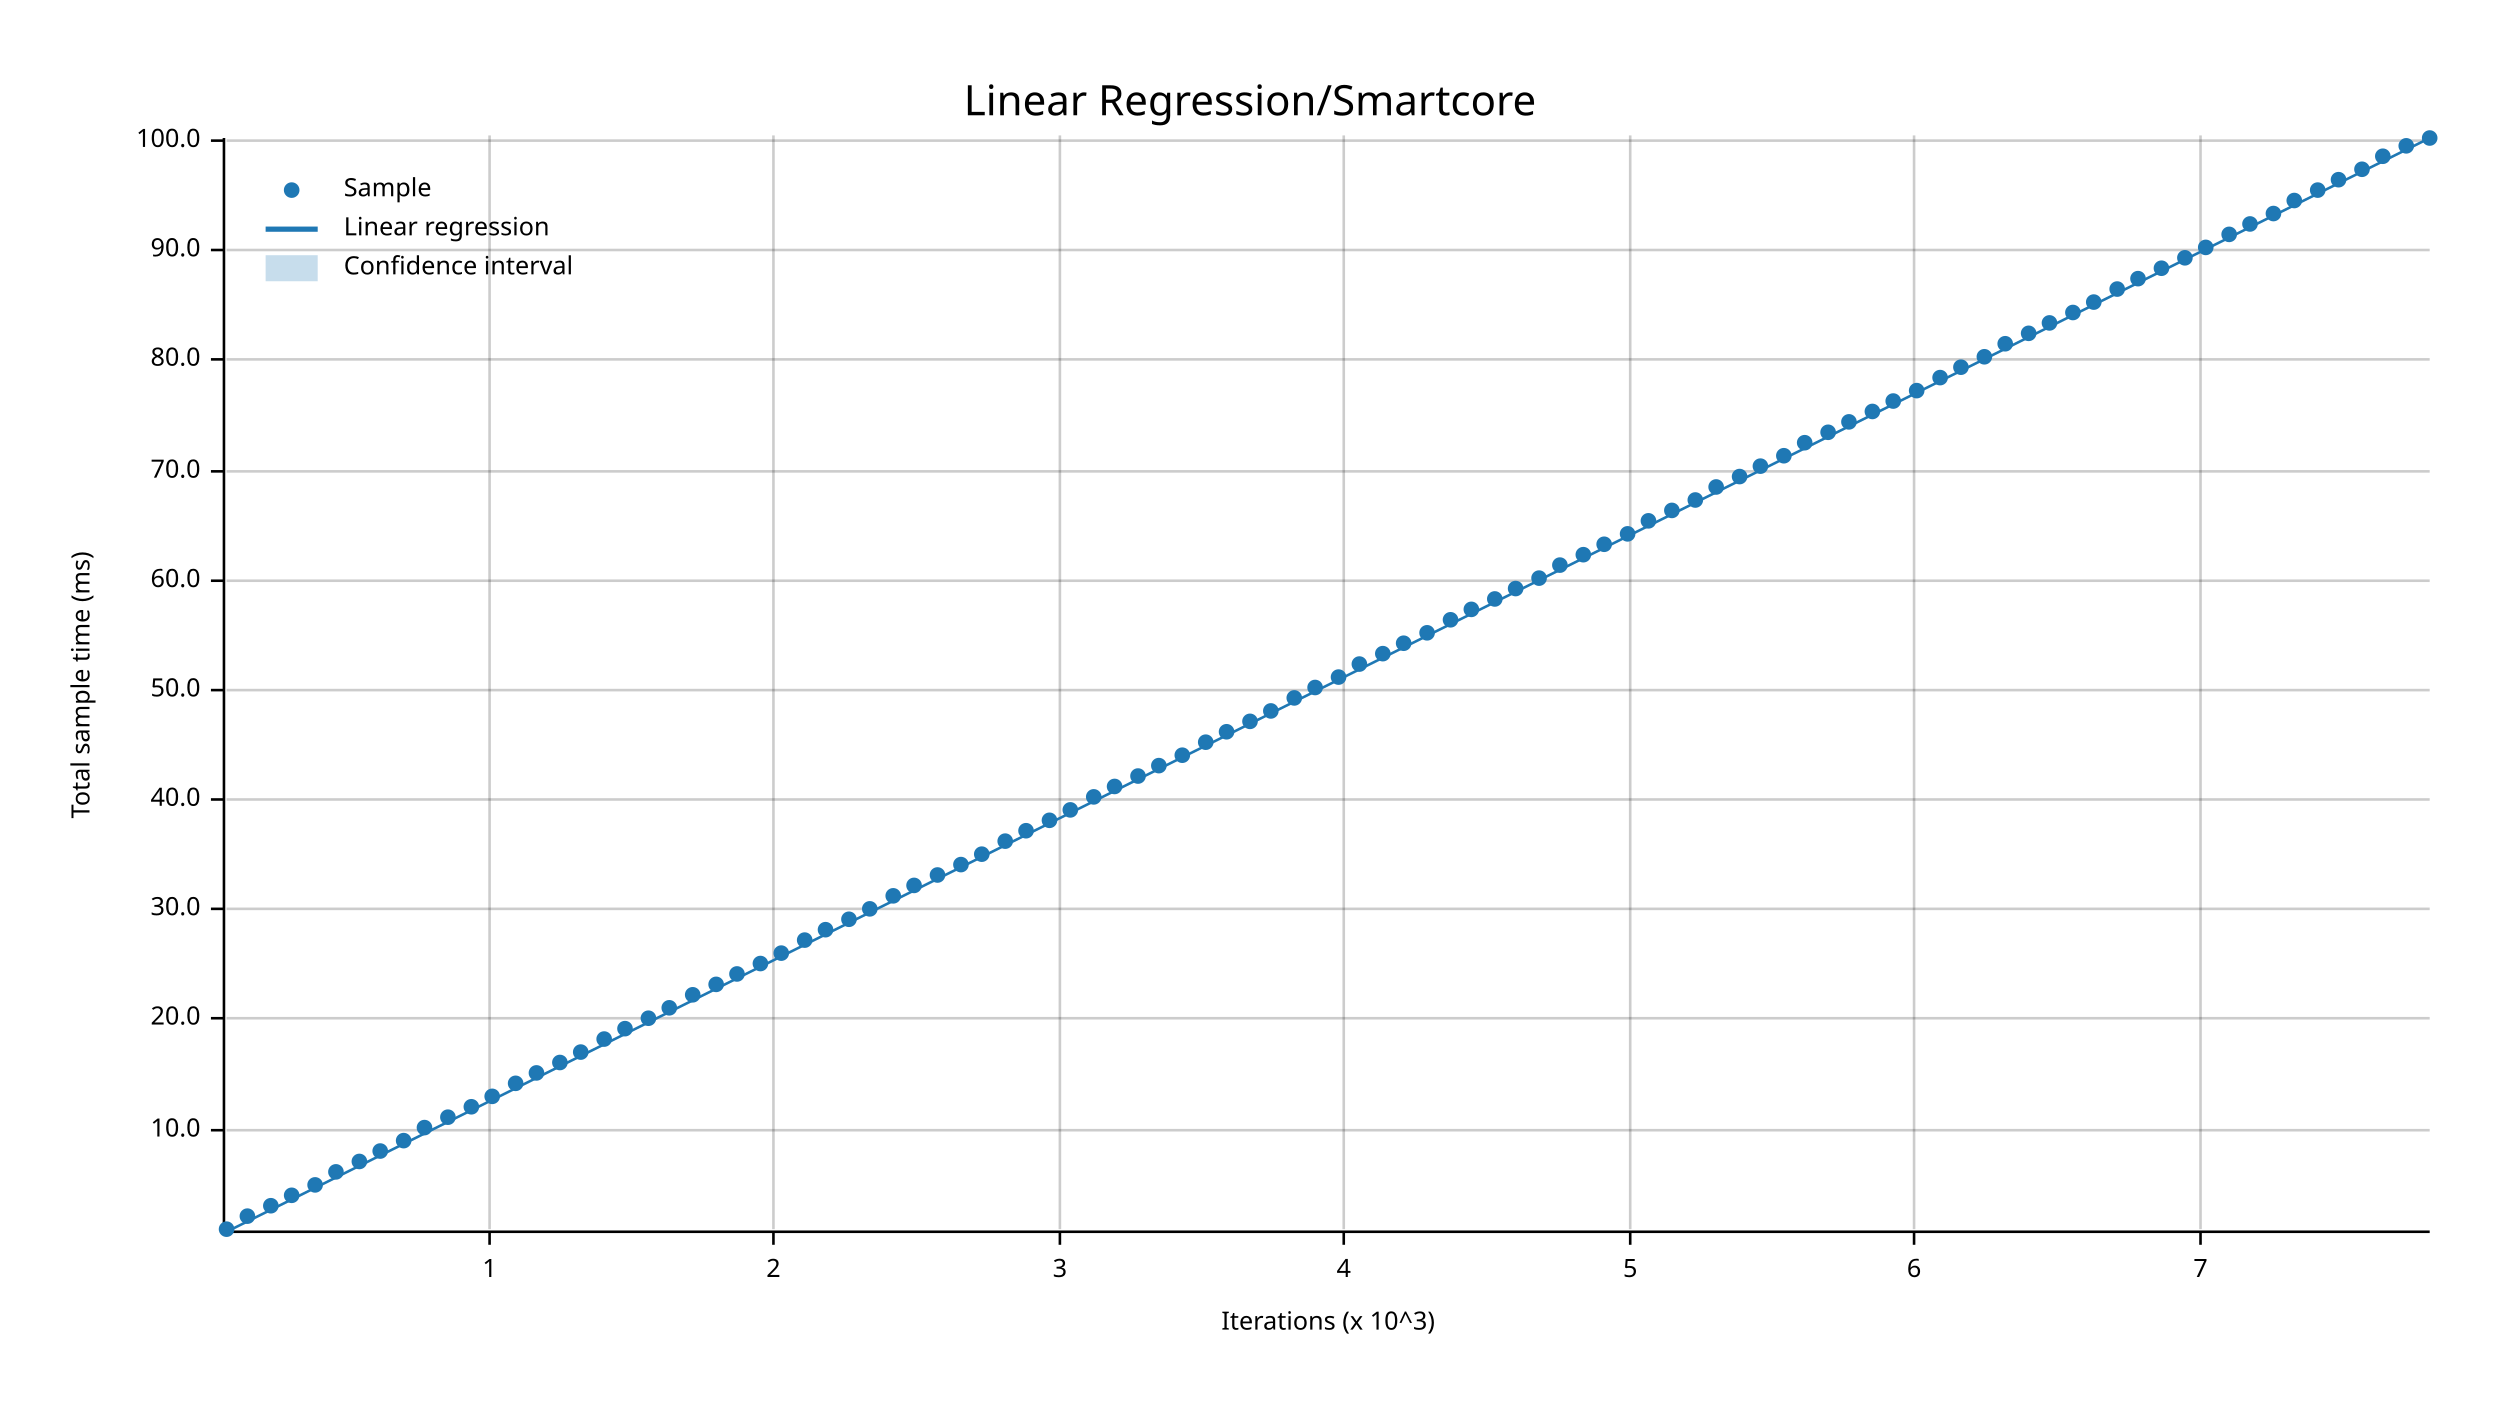
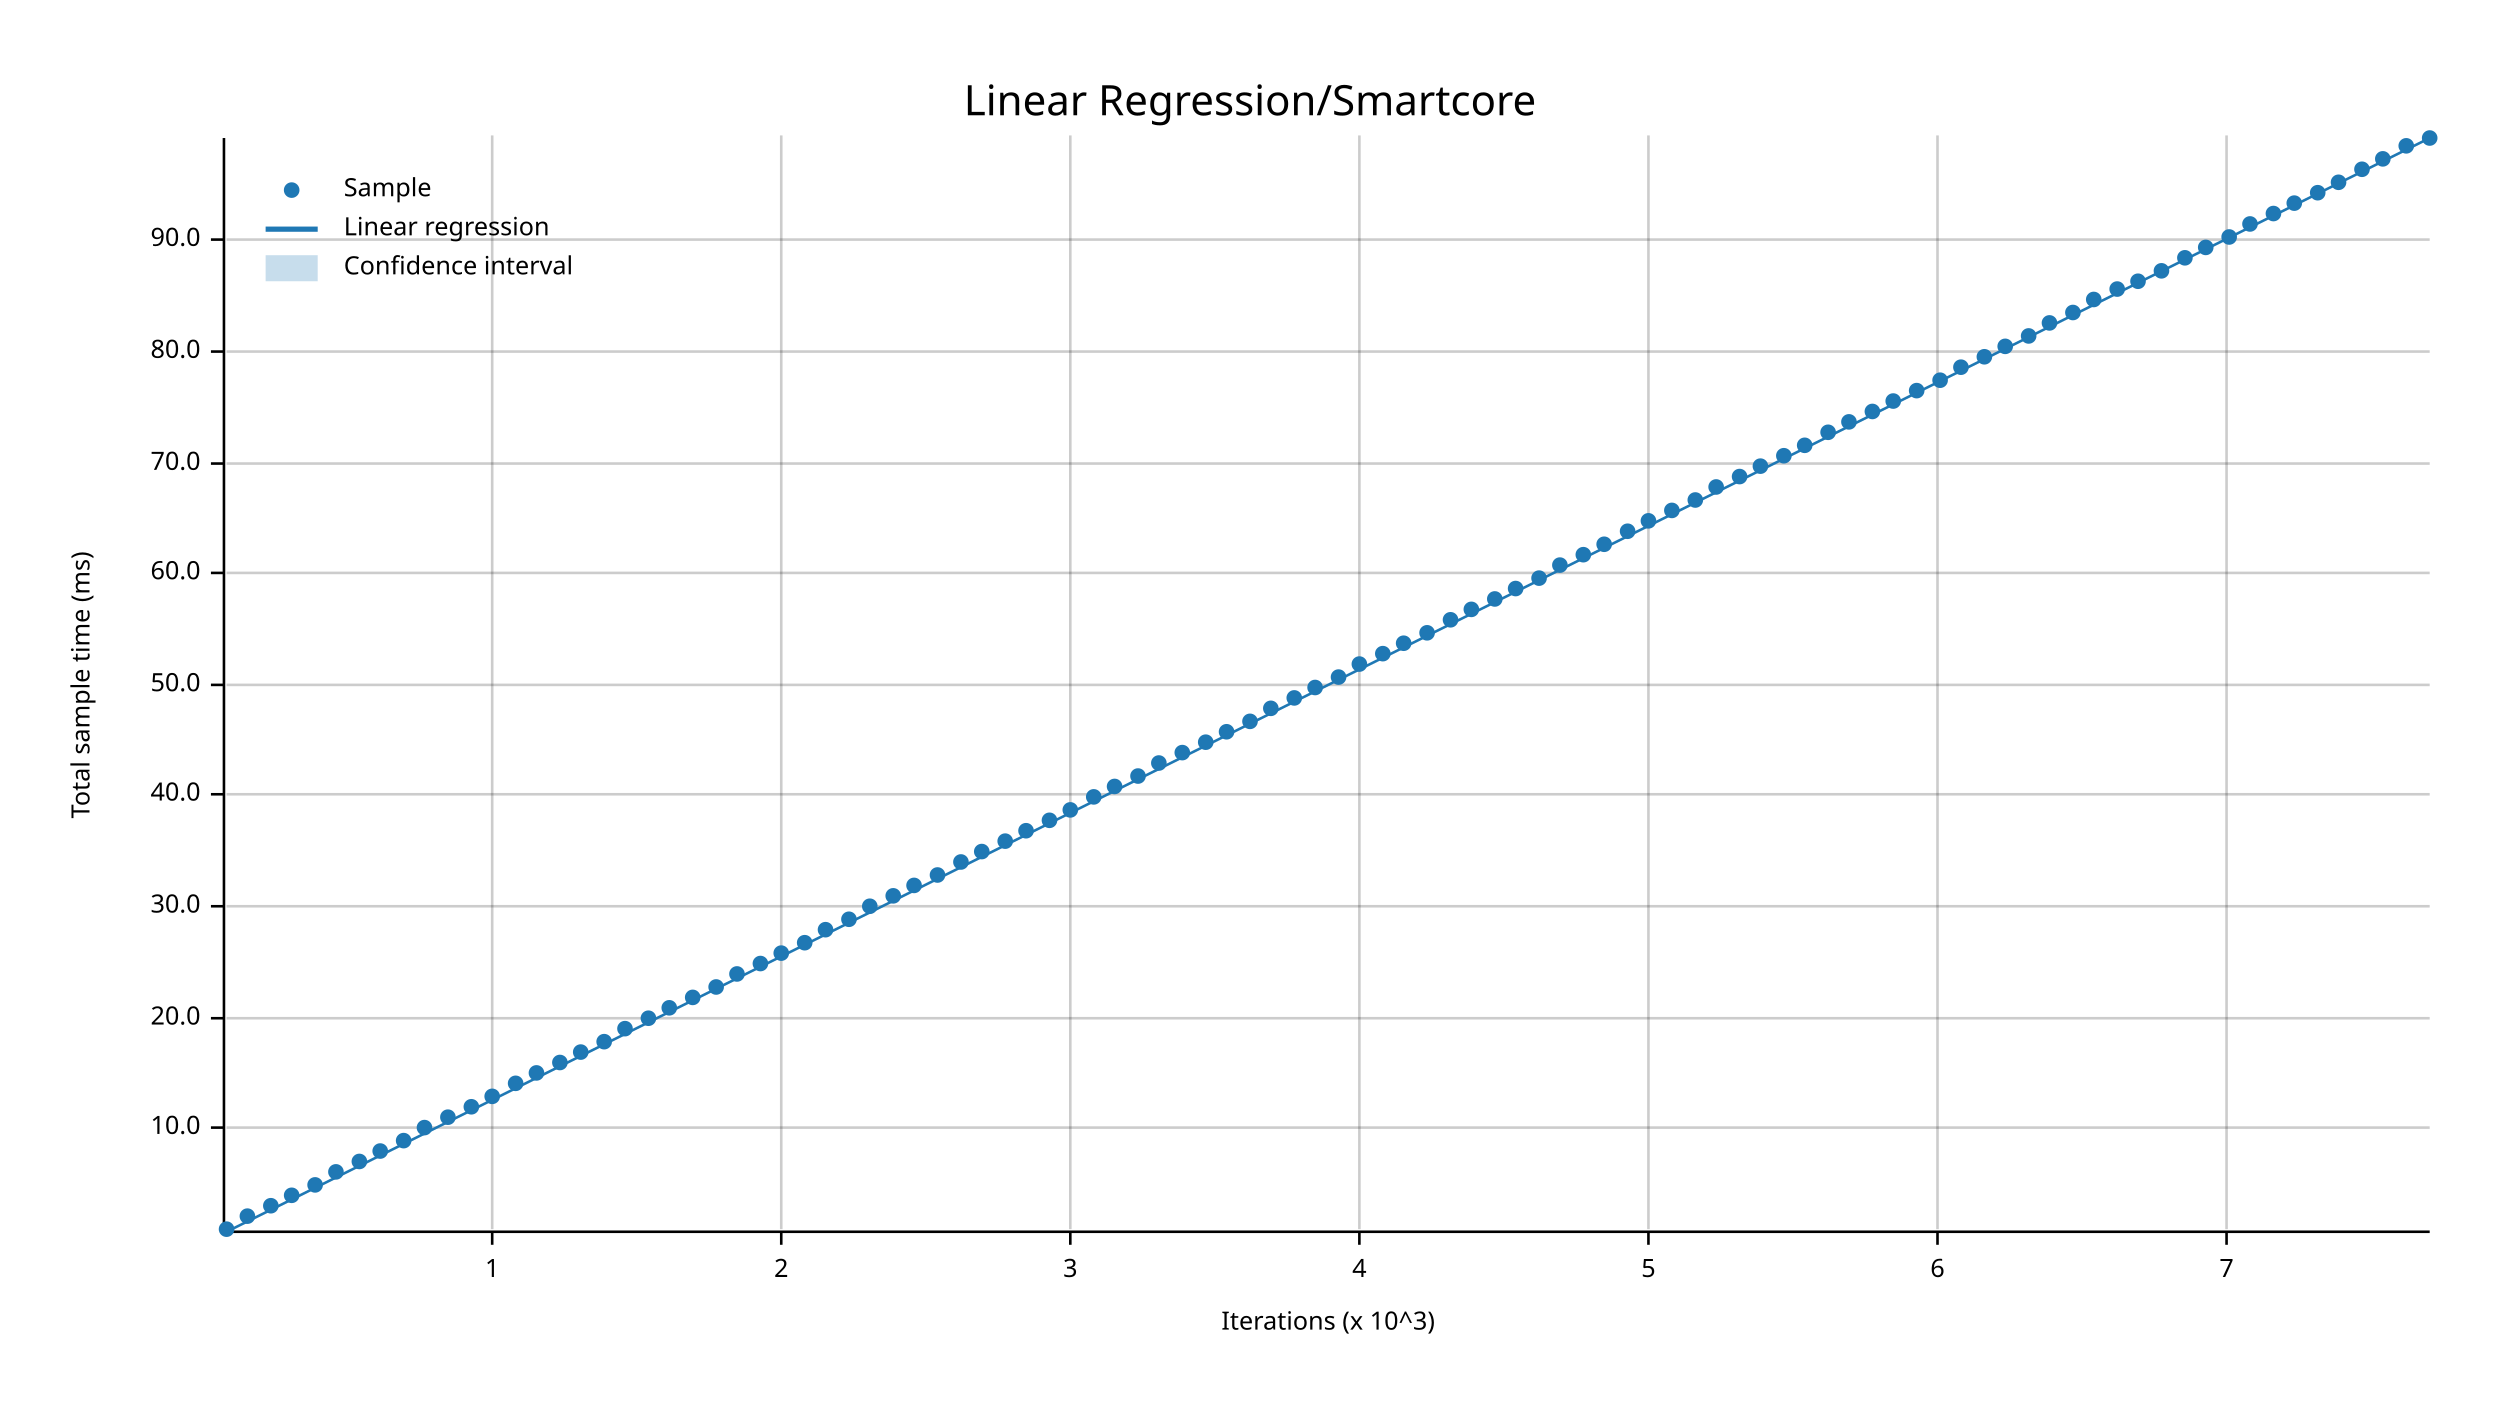
<svg xmlns="http://www.w3.org/2000/svg" width="960" height="540" viewBox="0 0 960 540">
  <text x="480" y="32" dy="0.76em" text-anchor="middle" font-family="sans-serif" font-size="16.129" opacity="1" fill="#000000">
Linear Regression/Smartcore
</text>
  <text x="27" y="263" dy="0.76em" text-anchor="middle" font-family="sans-serif" font-size="9.677" opacity="1" fill="#000000" transform="rotate(270, 27, 263)">
Total sample time (ms)
</text>
  <text x="510" y="513" dy="-0.5ex" text-anchor="middle" font-family="sans-serif" font-size="9.677" opacity="1" fill="#000000">
Iterations (x 10^3)
</text>
-   <line opacity="0.2" stroke="#000000" stroke-width="1" x1="188" y1="472" x2="188" y2="52" />
-   <line opacity="0.2" stroke="#000000" stroke-width="1" x1="297" y1="472" x2="297" y2="52" />
-   <line opacity="0.2" stroke="#000000" stroke-width="1" x1="407" y1="472" x2="407" y2="52" />
-   <line opacity="0.2" stroke="#000000" stroke-width="1" x1="516" y1="472" x2="516" y2="52" />
-   <line opacity="0.2" stroke="#000000" stroke-width="1" x1="626" y1="472" x2="626" y2="52" />
-   <line opacity="0.2" stroke="#000000" stroke-width="1" x1="735" y1="472" x2="735" y2="52" />
-   <line opacity="0.2" stroke="#000000" stroke-width="1" x1="845" y1="472" x2="845" y2="52" />
-   <line opacity="0.2" stroke="#000000" stroke-width="1" x1="87" y1="434" x2="933" y2="434" />
+   <line opacity="0.2" stroke="#000000" stroke-width="1" x1="189" y1="472" x2="189" y2="52" />
+   <line opacity="0.2" stroke="#000000" stroke-width="1" x1="300" y1="472" x2="300" y2="52" />
+   <line opacity="0.2" stroke="#000000" stroke-width="1" x1="411" y1="472" x2="411" y2="52" />
+   <line opacity="0.2" stroke="#000000" stroke-width="1" x1="522" y1="472" x2="522" y2="52" />
+   <line opacity="0.2" stroke="#000000" stroke-width="1" x1="633" y1="472" x2="633" y2="52" />
+   <line opacity="0.2" stroke="#000000" stroke-width="1" x1="744" y1="472" x2="744" y2="52" />
+   <line opacity="0.2" stroke="#000000" stroke-width="1" x1="855" y1="472" x2="855" y2="52" />
+   <line opacity="0.2" stroke="#000000" stroke-width="1" x1="87" y1="433" x2="933" y2="433" />
  <line opacity="0.2" stroke="#000000" stroke-width="1" x1="87" y1="391" x2="933" y2="391" />
-   <line opacity="0.2" stroke="#000000" stroke-width="1" x1="87" y1="349" x2="933" y2="349" />
-   <line opacity="0.2" stroke="#000000" stroke-width="1" x1="87" y1="307" x2="933" y2="307" />
-   <line opacity="0.2" stroke="#000000" stroke-width="1" x1="87" y1="265" x2="933" y2="265" />
-   <line opacity="0.2" stroke="#000000" stroke-width="1" x1="87" y1="223" x2="933" y2="223" />
-   <line opacity="0.2" stroke="#000000" stroke-width="1" x1="87" y1="181" x2="933" y2="181" />
-   <line opacity="0.2" stroke="#000000" stroke-width="1" x1="87" y1="138" x2="933" y2="138" />
-   <line opacity="0.2" stroke="#000000" stroke-width="1" x1="87" y1="96" x2="933" y2="96" />
-   <line opacity="0.2" stroke="#000000" stroke-width="1" x1="87" y1="54" x2="933" y2="54" />
+   <line opacity="0.2" stroke="#000000" stroke-width="1" x1="87" y1="348" x2="933" y2="348" />
+   <line opacity="0.2" stroke="#000000" stroke-width="1" x1="87" y1="305" x2="933" y2="305" />
+   <line opacity="0.2" stroke="#000000" stroke-width="1" x1="87" y1="263" x2="933" y2="263" />
+   <line opacity="0.2" stroke="#000000" stroke-width="1" x1="87" y1="220" x2="933" y2="220" />
+   <line opacity="0.2" stroke="#000000" stroke-width="1" x1="87" y1="178" x2="933" y2="178" />
+   <line opacity="0.2" stroke="#000000" stroke-width="1" x1="87" y1="135" x2="933" y2="135" />
+   <line opacity="0.2" stroke="#000000" stroke-width="1" x1="87" y1="92" x2="933" y2="92" />
  <polyline fill="none" opacity="1" stroke="#000000" stroke-width="1" points="86,53 86,473 " />
-   <text x="77" y="434" dy="0.5ex" text-anchor="end" font-family="sans-serif" font-size="9.677" opacity="1" fill="#000000">
+   <text x="77" y="433" dy="0.5ex" text-anchor="end" font-family="sans-serif" font-size="9.677" opacity="1" fill="#000000">
10.0
</text>
-   <polyline fill="none" opacity="1" stroke="#000000" stroke-width="1" points="81,434 86,434 " />
+   <polyline fill="none" opacity="1" stroke="#000000" stroke-width="1" points="81,433 86,433 " />
  <text x="77" y="391" dy="0.5ex" text-anchor="end" font-family="sans-serif" font-size="9.677" opacity="1" fill="#000000">
20.0
</text>
  <polyline fill="none" opacity="1" stroke="#000000" stroke-width="1" points="81,391 86,391 " />
-   <text x="77" y="349" dy="0.5ex" text-anchor="end" font-family="sans-serif" font-size="9.677" opacity="1" fill="#000000">
+   <text x="77" y="348" dy="0.5ex" text-anchor="end" font-family="sans-serif" font-size="9.677" opacity="1" fill="#000000">
30.0
</text>
-   <polyline fill="none" opacity="1" stroke="#000000" stroke-width="1" points="81,349 86,349 " />
-   <text x="77" y="307" dy="0.5ex" text-anchor="end" font-family="sans-serif" font-size="9.677" opacity="1" fill="#000000">
+   <polyline fill="none" opacity="1" stroke="#000000" stroke-width="1" points="81,348 86,348 " />
+   <text x="77" y="305" dy="0.5ex" text-anchor="end" font-family="sans-serif" font-size="9.677" opacity="1" fill="#000000">
40.0
</text>
-   <polyline fill="none" opacity="1" stroke="#000000" stroke-width="1" points="81,307 86,307 " />
-   <text x="77" y="265" dy="0.5ex" text-anchor="end" font-family="sans-serif" font-size="9.677" opacity="1" fill="#000000">
+   <polyline fill="none" opacity="1" stroke="#000000" stroke-width="1" points="81,305 86,305 " />
+   <text x="77" y="263" dy="0.5ex" text-anchor="end" font-family="sans-serif" font-size="9.677" opacity="1" fill="#000000">
50.0
</text>
-   <polyline fill="none" opacity="1" stroke="#000000" stroke-width="1" points="81,265 86,265 " />
-   <text x="77" y="223" dy="0.5ex" text-anchor="end" font-family="sans-serif" font-size="9.677" opacity="1" fill="#000000">
+   <polyline fill="none" opacity="1" stroke="#000000" stroke-width="1" points="81,263 86,263 " />
+   <text x="77" y="220" dy="0.5ex" text-anchor="end" font-family="sans-serif" font-size="9.677" opacity="1" fill="#000000">
60.0
</text>
-   <polyline fill="none" opacity="1" stroke="#000000" stroke-width="1" points="81,223 86,223 " />
-   <text x="77" y="181" dy="0.5ex" text-anchor="end" font-family="sans-serif" font-size="9.677" opacity="1" fill="#000000">
+   <polyline fill="none" opacity="1" stroke="#000000" stroke-width="1" points="81,220 86,220 " />
+   <text x="77" y="178" dy="0.5ex" text-anchor="end" font-family="sans-serif" font-size="9.677" opacity="1" fill="#000000">
70.0
</text>
-   <polyline fill="none" opacity="1" stroke="#000000" stroke-width="1" points="81,181 86,181 " />
-   <text x="77" y="138" dy="0.5ex" text-anchor="end" font-family="sans-serif" font-size="9.677" opacity="1" fill="#000000">
+   <polyline fill="none" opacity="1" stroke="#000000" stroke-width="1" points="81,178 86,178 " />
+   <text x="77" y="135" dy="0.5ex" text-anchor="end" font-family="sans-serif" font-size="9.677" opacity="1" fill="#000000">
80.0
</text>
-   <polyline fill="none" opacity="1" stroke="#000000" stroke-width="1" points="81,138 86,138 " />
-   <text x="77" y="96" dy="0.5ex" text-anchor="end" font-family="sans-serif" font-size="9.677" opacity="1" fill="#000000">
+   <polyline fill="none" opacity="1" stroke="#000000" stroke-width="1" points="81,135 86,135 " />
+   <text x="77" y="92" dy="0.5ex" text-anchor="end" font-family="sans-serif" font-size="9.677" opacity="1" fill="#000000">
90.0
</text>
-   <polyline fill="none" opacity="1" stroke="#000000" stroke-width="1" points="81,96 86,96 " />
-   <text x="77" y="54" dy="0.5ex" text-anchor="end" font-family="sans-serif" font-size="9.677" opacity="1" fill="#000000">
- 100.0
- </text>
-   <polyline fill="none" opacity="1" stroke="#000000" stroke-width="1" points="81,54 86,54 " />
+   <polyline fill="none" opacity="1" stroke="#000000" stroke-width="1" points="81,92 86,92 " />
  <polyline fill="none" opacity="1" stroke="#000000" stroke-width="1" points="87,473 933,473 " />
-   <text x="188" y="483" dy="0.76em" text-anchor="middle" font-family="sans-serif" font-size="9.677" opacity="1" fill="#000000">
+   <text x="189" y="483" dy="0.76em" text-anchor="middle" font-family="sans-serif" font-size="9.677" opacity="1" fill="#000000">
1
</text>
-   <polyline fill="none" opacity="1" stroke="#000000" stroke-width="1" points="188,473 188,478 " />
-   <text x="297" y="483" dy="0.76em" text-anchor="middle" font-family="sans-serif" font-size="9.677" opacity="1" fill="#000000">
+   <polyline fill="none" opacity="1" stroke="#000000" stroke-width="1" points="189,473 189,478 " />
+   <text x="300" y="483" dy="0.76em" text-anchor="middle" font-family="sans-serif" font-size="9.677" opacity="1" fill="#000000">
2
</text>
-   <polyline fill="none" opacity="1" stroke="#000000" stroke-width="1" points="297,473 297,478 " />
-   <text x="407" y="483" dy="0.76em" text-anchor="middle" font-family="sans-serif" font-size="9.677" opacity="1" fill="#000000">
+   <polyline fill="none" opacity="1" stroke="#000000" stroke-width="1" points="300,473 300,478 " />
+   <text x="411" y="483" dy="0.76em" text-anchor="middle" font-family="sans-serif" font-size="9.677" opacity="1" fill="#000000">
3
</text>
-   <polyline fill="none" opacity="1" stroke="#000000" stroke-width="1" points="407,473 407,478 " />
-   <text x="516" y="483" dy="0.76em" text-anchor="middle" font-family="sans-serif" font-size="9.677" opacity="1" fill="#000000">
+   <polyline fill="none" opacity="1" stroke="#000000" stroke-width="1" points="411,473 411,478 " />
+   <text x="522" y="483" dy="0.76em" text-anchor="middle" font-family="sans-serif" font-size="9.677" opacity="1" fill="#000000">
4
</text>
-   <polyline fill="none" opacity="1" stroke="#000000" stroke-width="1" points="516,473 516,478 " />
-   <text x="626" y="483" dy="0.76em" text-anchor="middle" font-family="sans-serif" font-size="9.677" opacity="1" fill="#000000">
+   <polyline fill="none" opacity="1" stroke="#000000" stroke-width="1" points="522,473 522,478 " />
+   <text x="633" y="483" dy="0.76em" text-anchor="middle" font-family="sans-serif" font-size="9.677" opacity="1" fill="#000000">
5
</text>
-   <polyline fill="none" opacity="1" stroke="#000000" stroke-width="1" points="626,473 626,478 " />
-   <text x="735" y="483" dy="0.76em" text-anchor="middle" font-family="sans-serif" font-size="9.677" opacity="1" fill="#000000">
+   <polyline fill="none" opacity="1" stroke="#000000" stroke-width="1" points="633,473 633,478 " />
+   <text x="744" y="483" dy="0.76em" text-anchor="middle" font-family="sans-serif" font-size="9.677" opacity="1" fill="#000000">
6
</text>
-   <polyline fill="none" opacity="1" stroke="#000000" stroke-width="1" points="735,473 735,478 " />
-   <text x="845" y="483" dy="0.76em" text-anchor="middle" font-family="sans-serif" font-size="9.677" opacity="1" fill="#000000">
+   <polyline fill="none" opacity="1" stroke="#000000" stroke-width="1" points="744,473 744,478 " />
+   <text x="855" y="483" dy="0.76em" text-anchor="middle" font-family="sans-serif" font-size="9.677" opacity="1" fill="#000000">
7
</text>
-   <polyline fill="none" opacity="1" stroke="#000000" stroke-width="1" points="845,473 845,478 " />
+   <polyline fill="none" opacity="1" stroke="#000000" stroke-width="1" points="855,473 855,478 " />
  <circle cx="87" cy="472" r="3" opacity="1" fill="#1F78B4" stroke="none" stroke-width="1" />
  <circle cx="95" cy="467" r="3" opacity="1" fill="#1F78B4" stroke="none" stroke-width="1" />
  <circle cx="104" cy="463" r="3" opacity="1" fill="#1F78B4" stroke="none" stroke-width="1" />
  <circle cx="112" cy="459" r="3" opacity="1" fill="#1F78B4" stroke="none" stroke-width="1" />
  <circle cx="121" cy="455" r="3" opacity="1" fill="#1F78B4" stroke="none" stroke-width="1" />
  <circle cx="129" cy="450" r="3" opacity="1" fill="#1F78B4" stroke="none" stroke-width="1" />
  <circle cx="138" cy="446" r="3" opacity="1" fill="#1F78B4" stroke="none" stroke-width="1" />
  <circle cx="146" cy="442" r="3" opacity="1" fill="#1F78B4" stroke="none" stroke-width="1" />
  <circle cx="155" cy="438" r="3" opacity="1" fill="#1F78B4" stroke="none" stroke-width="1" />
  <circle cx="163" cy="433" r="3" opacity="1" fill="#1F78B4" stroke="none" stroke-width="1" />
  <circle cx="172" cy="429" r="3" opacity="1" fill="#1F78B4" stroke="none" stroke-width="1" />
  <circle cx="181" cy="425" r="3" opacity="1" fill="#1F78B4" stroke="none" stroke-width="1" />
  <circle cx="189" cy="421" r="3" opacity="1" fill="#1F78B4" stroke="none" stroke-width="1" />
  <circle cx="198" cy="416" r="3" opacity="1" fill="#1F78B4" stroke="none" stroke-width="1" />
  <circle cx="206" cy="412" r="3" opacity="1" fill="#1F78B4" stroke="none" stroke-width="1" />
  <circle cx="215" cy="408" r="3" opacity="1" fill="#1F78B4" stroke="none" stroke-width="1" />
  <circle cx="223" cy="404" r="3" opacity="1" fill="#1F78B4" stroke="none" stroke-width="1" />
-   <circle cx="232" cy="399" r="3" opacity="1" fill="#1F78B4" stroke="none" stroke-width="1" />
+   <circle cx="232" cy="400" r="3" opacity="1" fill="#1F78B4" stroke="none" stroke-width="1" />
  <circle cx="240" cy="395" r="3" opacity="1" fill="#1F78B4" stroke="none" stroke-width="1" />
  <circle cx="249" cy="391" r="3" opacity="1" fill="#1F78B4" stroke="none" stroke-width="1" />
  <circle cx="257" cy="387" r="3" opacity="1" fill="#1F78B4" stroke="none" stroke-width="1" />
-   <circle cx="266" cy="382" r="3" opacity="1" fill="#1F78B4" stroke="none" stroke-width="1" />
-   <circle cx="275" cy="378" r="3" opacity="1" fill="#1F78B4" stroke="none" stroke-width="1" />
+   <circle cx="266" cy="383" r="3" opacity="1" fill="#1F78B4" stroke="none" stroke-width="1" />
+   <circle cx="275" cy="379" r="3" opacity="1" fill="#1F78B4" stroke="none" stroke-width="1" />
  <circle cx="283" cy="374" r="3" opacity="1" fill="#1F78B4" stroke="none" stroke-width="1" />
  <circle cx="292" cy="370" r="3" opacity="1" fill="#1F78B4" stroke="none" stroke-width="1" />
  <circle cx="300" cy="366" r="3" opacity="1" fill="#1F78B4" stroke="none" stroke-width="1" />
-   <circle cx="309" cy="361" r="3" opacity="1" fill="#1F78B4" stroke="none" stroke-width="1" />
+   <circle cx="309" cy="362" r="3" opacity="1" fill="#1F78B4" stroke="none" stroke-width="1" />
  <circle cx="317" cy="357" r="3" opacity="1" fill="#1F78B4" stroke="none" stroke-width="1" />
  <circle cx="326" cy="353" r="3" opacity="1" fill="#1F78B4" stroke="none" stroke-width="1" />
-   <circle cx="334" cy="349" r="3" opacity="1" fill="#1F78B4" stroke="none" stroke-width="1" />
+   <circle cx="334" cy="348" r="3" opacity="1" fill="#1F78B4" stroke="none" stroke-width="1" />
  <circle cx="343" cy="344" r="3" opacity="1" fill="#1F78B4" stroke="none" stroke-width="1" />
  <circle cx="351" cy="340" r="3" opacity="1" fill="#1F78B4" stroke="none" stroke-width="1" />
  <circle cx="360" cy="336" r="3" opacity="1" fill="#1F78B4" stroke="none" stroke-width="1" />
-   <circle cx="369" cy="332" r="3" opacity="1" fill="#1F78B4" stroke="none" stroke-width="1" />
-   <circle cx="377" cy="328" r="3" opacity="1" fill="#1F78B4" stroke="none" stroke-width="1" />
+   <circle cx="369" cy="331" r="3" opacity="1" fill="#1F78B4" stroke="none" stroke-width="1" />
+   <circle cx="377" cy="327" r="3" opacity="1" fill="#1F78B4" stroke="none" stroke-width="1" />
  <circle cx="386" cy="323" r="3" opacity="1" fill="#1F78B4" stroke="none" stroke-width="1" />
  <circle cx="394" cy="319" r="3" opacity="1" fill="#1F78B4" stroke="none" stroke-width="1" />
  <circle cx="403" cy="315" r="3" opacity="1" fill="#1F78B4" stroke="none" stroke-width="1" />
  <circle cx="411" cy="311" r="3" opacity="1" fill="#1F78B4" stroke="none" stroke-width="1" />
  <circle cx="420" cy="306" r="3" opacity="1" fill="#1F78B4" stroke="none" stroke-width="1" />
  <circle cx="428" cy="302" r="3" opacity="1" fill="#1F78B4" stroke="none" stroke-width="1" />
  <circle cx="437" cy="298" r="3" opacity="1" fill="#1F78B4" stroke="none" stroke-width="1" />
-   <circle cx="445" cy="294" r="3" opacity="1" fill="#1F78B4" stroke="none" stroke-width="1" />
-   <circle cx="454" cy="290" r="3" opacity="1" fill="#1F78B4" stroke="none" stroke-width="1" />
+   <circle cx="445" cy="293" r="3" opacity="1" fill="#1F78B4" stroke="none" stroke-width="1" />
+   <circle cx="454" cy="289" r="3" opacity="1" fill="#1F78B4" stroke="none" stroke-width="1" />
  <circle cx="463" cy="285" r="3" opacity="1" fill="#1F78B4" stroke="none" stroke-width="1" />
  <circle cx="471" cy="281" r="3" opacity="1" fill="#1F78B4" stroke="none" stroke-width="1" />
  <circle cx="480" cy="277" r="3" opacity="1" fill="#1F78B4" stroke="none" stroke-width="1" />
-   <circle cx="488" cy="273" r="3" opacity="1" fill="#1F78B4" stroke="none" stroke-width="1" />
+   <circle cx="488" cy="272" r="3" opacity="1" fill="#1F78B4" stroke="none" stroke-width="1" />
  <circle cx="497" cy="268" r="3" opacity="1" fill="#1F78B4" stroke="none" stroke-width="1" />
  <circle cx="505" cy="264" r="3" opacity="1" fill="#1F78B4" stroke="none" stroke-width="1" />
  <circle cx="514" cy="260" r="3" opacity="1" fill="#1F78B4" stroke="none" stroke-width="1" />
  <circle cx="522" cy="255" r="3" opacity="1" fill="#1F78B4" stroke="none" stroke-width="1" />
  <circle cx="531" cy="251" r="3" opacity="1" fill="#1F78B4" stroke="none" stroke-width="1" />
  <circle cx="539" cy="247" r="3" opacity="1" fill="#1F78B4" stroke="none" stroke-width="1" />
  <circle cx="548" cy="243" r="3" opacity="1" fill="#1F78B4" stroke="none" stroke-width="1" />
  <circle cx="557" cy="238" r="3" opacity="1" fill="#1F78B4" stroke="none" stroke-width="1" />
  <circle cx="565" cy="234" r="3" opacity="1" fill="#1F78B4" stroke="none" stroke-width="1" />
  <circle cx="574" cy="230" r="3" opacity="1" fill="#1F78B4" stroke="none" stroke-width="1" />
  <circle cx="582" cy="226" r="3" opacity="1" fill="#1F78B4" stroke="none" stroke-width="1" />
  <circle cx="591" cy="222" r="3" opacity="1" fill="#1F78B4" stroke="none" stroke-width="1" />
  <circle cx="599" cy="217" r="3" opacity="1" fill="#1F78B4" stroke="none" stroke-width="1" />
  <circle cx="608" cy="213" r="3" opacity="1" fill="#1F78B4" stroke="none" stroke-width="1" />
  <circle cx="616" cy="209" r="3" opacity="1" fill="#1F78B4" stroke="none" stroke-width="1" />
-   <circle cx="625" cy="205" r="3" opacity="1" fill="#1F78B4" stroke="none" stroke-width="1" />
+   <circle cx="625" cy="204" r="3" opacity="1" fill="#1F78B4" stroke="none" stroke-width="1" />
  <circle cx="633" cy="200" r="3" opacity="1" fill="#1F78B4" stroke="none" stroke-width="1" />
  <circle cx="642" cy="196" r="3" opacity="1" fill="#1F78B4" stroke="none" stroke-width="1" />
  <circle cx="651" cy="192" r="3" opacity="1" fill="#1F78B4" stroke="none" stroke-width="1" />
  <circle cx="659" cy="187" r="3" opacity="1" fill="#1F78B4" stroke="none" stroke-width="1" />
  <circle cx="668" cy="183" r="3" opacity="1" fill="#1F78B4" stroke="none" stroke-width="1" />
  <circle cx="676" cy="179" r="3" opacity="1" fill="#1F78B4" stroke="none" stroke-width="1" />
  <circle cx="685" cy="175" r="3" opacity="1" fill="#1F78B4" stroke="none" stroke-width="1" />
-   <circle cx="693" cy="170" r="3" opacity="1" fill="#1F78B4" stroke="none" stroke-width="1" />
+   <circle cx="693" cy="171" r="3" opacity="1" fill="#1F78B4" stroke="none" stroke-width="1" />
  <circle cx="702" cy="166" r="3" opacity="1" fill="#1F78B4" stroke="none" stroke-width="1" />
  <circle cx="710" cy="162" r="3" opacity="1" fill="#1F78B4" stroke="none" stroke-width="1" />
  <circle cx="719" cy="158" r="3" opacity="1" fill="#1F78B4" stroke="none" stroke-width="1" />
  <circle cx="727" cy="154" r="3" opacity="1" fill="#1F78B4" stroke="none" stroke-width="1" />
  <circle cx="736" cy="150" r="3" opacity="1" fill="#1F78B4" stroke="none" stroke-width="1" />
-   <circle cx="745" cy="145" r="3" opacity="1" fill="#1F78B4" stroke="none" stroke-width="1" />
+   <circle cx="745" cy="146" r="3" opacity="1" fill="#1F78B4" stroke="none" stroke-width="1" />
  <circle cx="753" cy="141" r="3" opacity="1" fill="#1F78B4" stroke="none" stroke-width="1" />
  <circle cx="762" cy="137" r="3" opacity="1" fill="#1F78B4" stroke="none" stroke-width="1" />
-   <circle cx="770" cy="132" r="3" opacity="1" fill="#1F78B4" stroke="none" stroke-width="1" />
-   <circle cx="779" cy="128" r="3" opacity="1" fill="#1F78B4" stroke="none" stroke-width="1" />
+   <circle cx="770" cy="133" r="3" opacity="1" fill="#1F78B4" stroke="none" stroke-width="1" />
+   <circle cx="779" cy="129" r="3" opacity="1" fill="#1F78B4" stroke="none" stroke-width="1" />
  <circle cx="787" cy="124" r="3" opacity="1" fill="#1F78B4" stroke="none" stroke-width="1" />
  <circle cx="796" cy="120" r="3" opacity="1" fill="#1F78B4" stroke="none" stroke-width="1" />
-   <circle cx="804" cy="116" r="3" opacity="1" fill="#1F78B4" stroke="none" stroke-width="1" />
+   <circle cx="804" cy="115" r="3" opacity="1" fill="#1F78B4" stroke="none" stroke-width="1" />
  <circle cx="813" cy="111" r="3" opacity="1" fill="#1F78B4" stroke="none" stroke-width="1" />
-   <circle cx="821" cy="107" r="3" opacity="1" fill="#1F78B4" stroke="none" stroke-width="1" />
-   <circle cx="830" cy="103" r="3" opacity="1" fill="#1F78B4" stroke="none" stroke-width="1" />
+   <circle cx="821" cy="108" r="3" opacity="1" fill="#1F78B4" stroke="none" stroke-width="1" />
+   <circle cx="830" cy="104" r="3" opacity="1" fill="#1F78B4" stroke="none" stroke-width="1" />
  <circle cx="839" cy="99" r="3" opacity="1" fill="#1F78B4" stroke="none" stroke-width="1" />
  <circle cx="847" cy="95" r="3" opacity="1" fill="#1F78B4" stroke="none" stroke-width="1" />
-   <circle cx="856" cy="90" r="3" opacity="1" fill="#1F78B4" stroke="none" stroke-width="1" />
+   <circle cx="856" cy="91" r="3" opacity="1" fill="#1F78B4" stroke="none" stroke-width="1" />
  <circle cx="864" cy="86" r="3" opacity="1" fill="#1F78B4" stroke="none" stroke-width="1" />
  <circle cx="873" cy="82" r="3" opacity="1" fill="#1F78B4" stroke="none" stroke-width="1" />
-   <circle cx="881" cy="77" r="3" opacity="1" fill="#1F78B4" stroke="none" stroke-width="1" />
-   <circle cx="890" cy="73" r="3" opacity="1" fill="#1F78B4" stroke="none" stroke-width="1" />
-   <circle cx="898" cy="69" r="3" opacity="1" fill="#1F78B4" stroke="none" stroke-width="1" />
+   <circle cx="881" cy="78" r="3" opacity="1" fill="#1F78B4" stroke="none" stroke-width="1" />
+   <circle cx="890" cy="74" r="3" opacity="1" fill="#1F78B4" stroke="none" stroke-width="1" />
+   <circle cx="898" cy="70" r="3" opacity="1" fill="#1F78B4" stroke="none" stroke-width="1" />
  <circle cx="907" cy="65" r="3" opacity="1" fill="#1F78B4" stroke="none" stroke-width="1" />
-   <circle cx="915" cy="60" r="3" opacity="1" fill="#1F78B4" stroke="none" stroke-width="1" />
+   <circle cx="915" cy="61" r="3" opacity="1" fill="#1F78B4" stroke="none" stroke-width="1" />
  <circle cx="924" cy="56" r="3" opacity="1" fill="#1F78B4" stroke="none" stroke-width="1" />
  <circle cx="933" cy="53" r="3" opacity="1" fill="#1F78B4" stroke="none" stroke-width="1" />
  <polyline fill="none" opacity="1" stroke="#1F78B4" stroke-width="1" points="87,473 933,53 " />
  <polygon opacity="0.25" fill="#1F78B4" points="87,473 933,53 933,53 " />
  <text x="132" y="68" dy="0.76em" text-anchor="start" font-family="sans-serif" font-size="9.677" opacity="1" fill="#000000">
Sample
</text>
  <text x="132" y="83" dy="0.76em" text-anchor="start" font-family="sans-serif" font-size="9.677" opacity="1" fill="#000000">
Linear regression
</text>
  <text x="132" y="98" dy="0.76em" text-anchor="start" font-family="sans-serif" font-size="9.677" opacity="1" fill="#000000">
Confidence interval
</text>
  <circle cx="112" cy="73" r="3" opacity="1" fill="#1F78B4" stroke="none" stroke-width="1" />
  <polyline fill="none" opacity="1" stroke="#1F78B4" stroke-width="2" points="102,88 122,88 " />
  <rect x="102" y="98" width="20" height="10" opacity="0.25" fill="#1F78B4" stroke="none" />
</svg>
